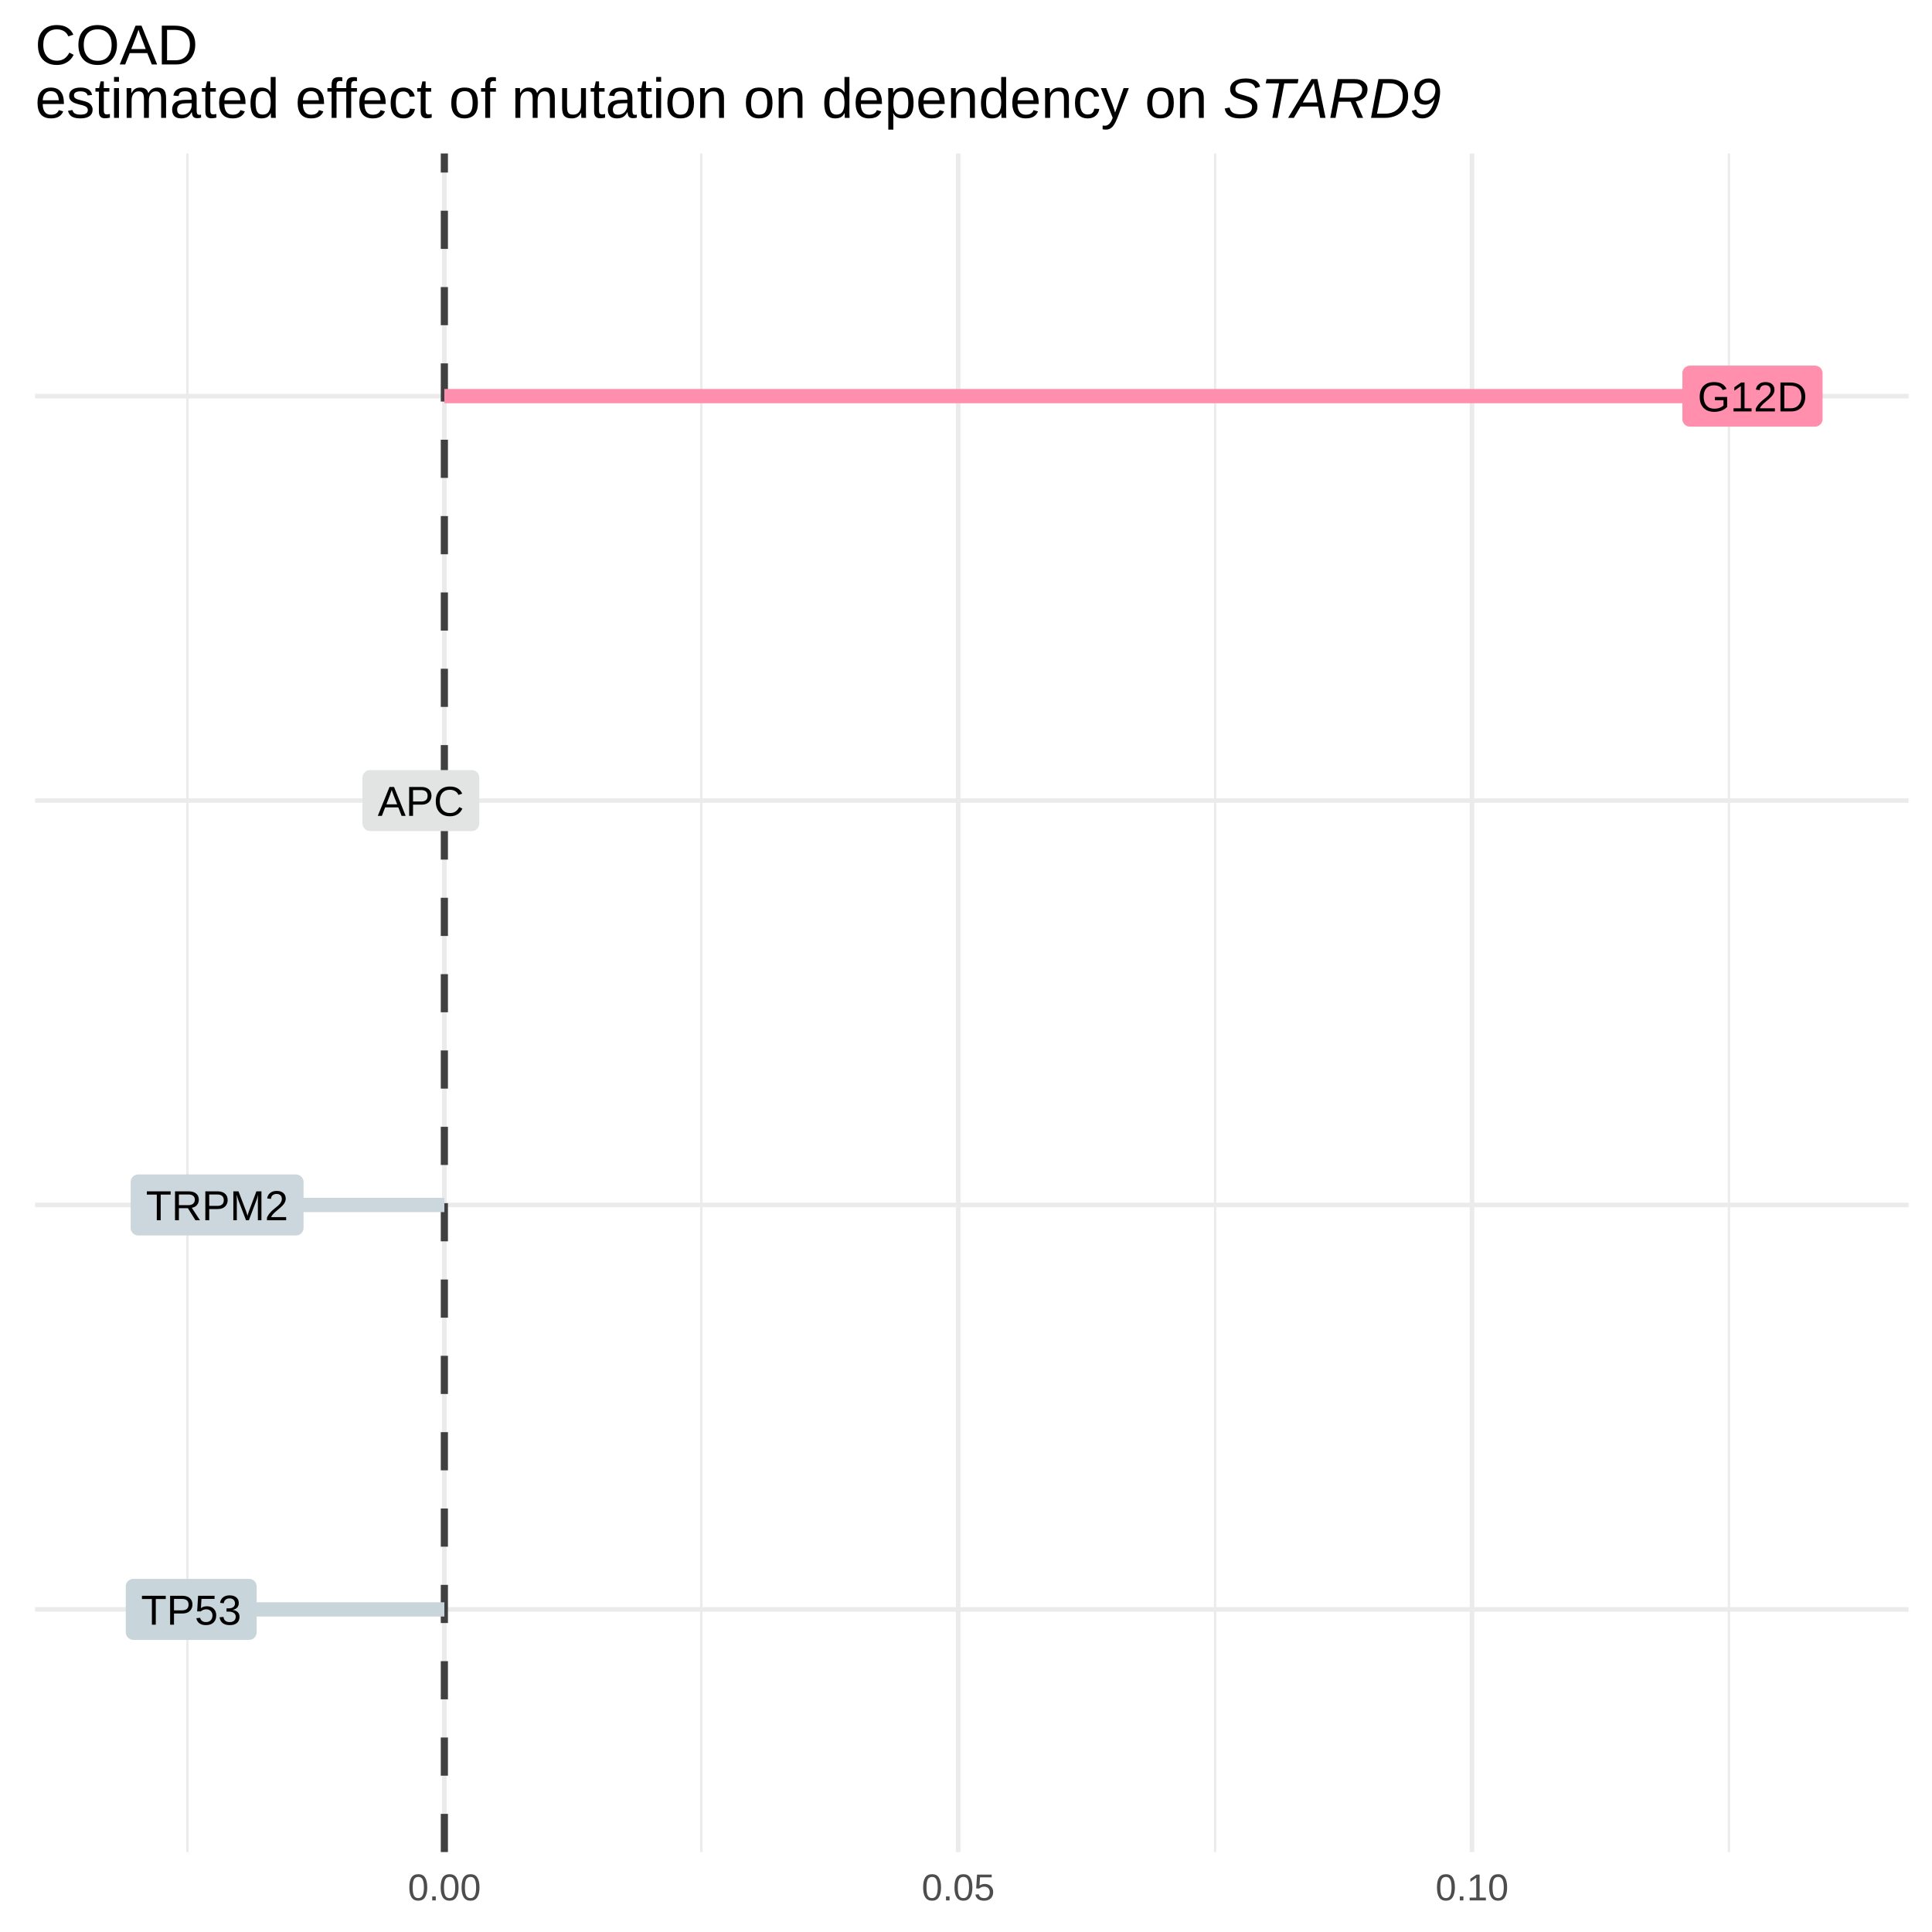
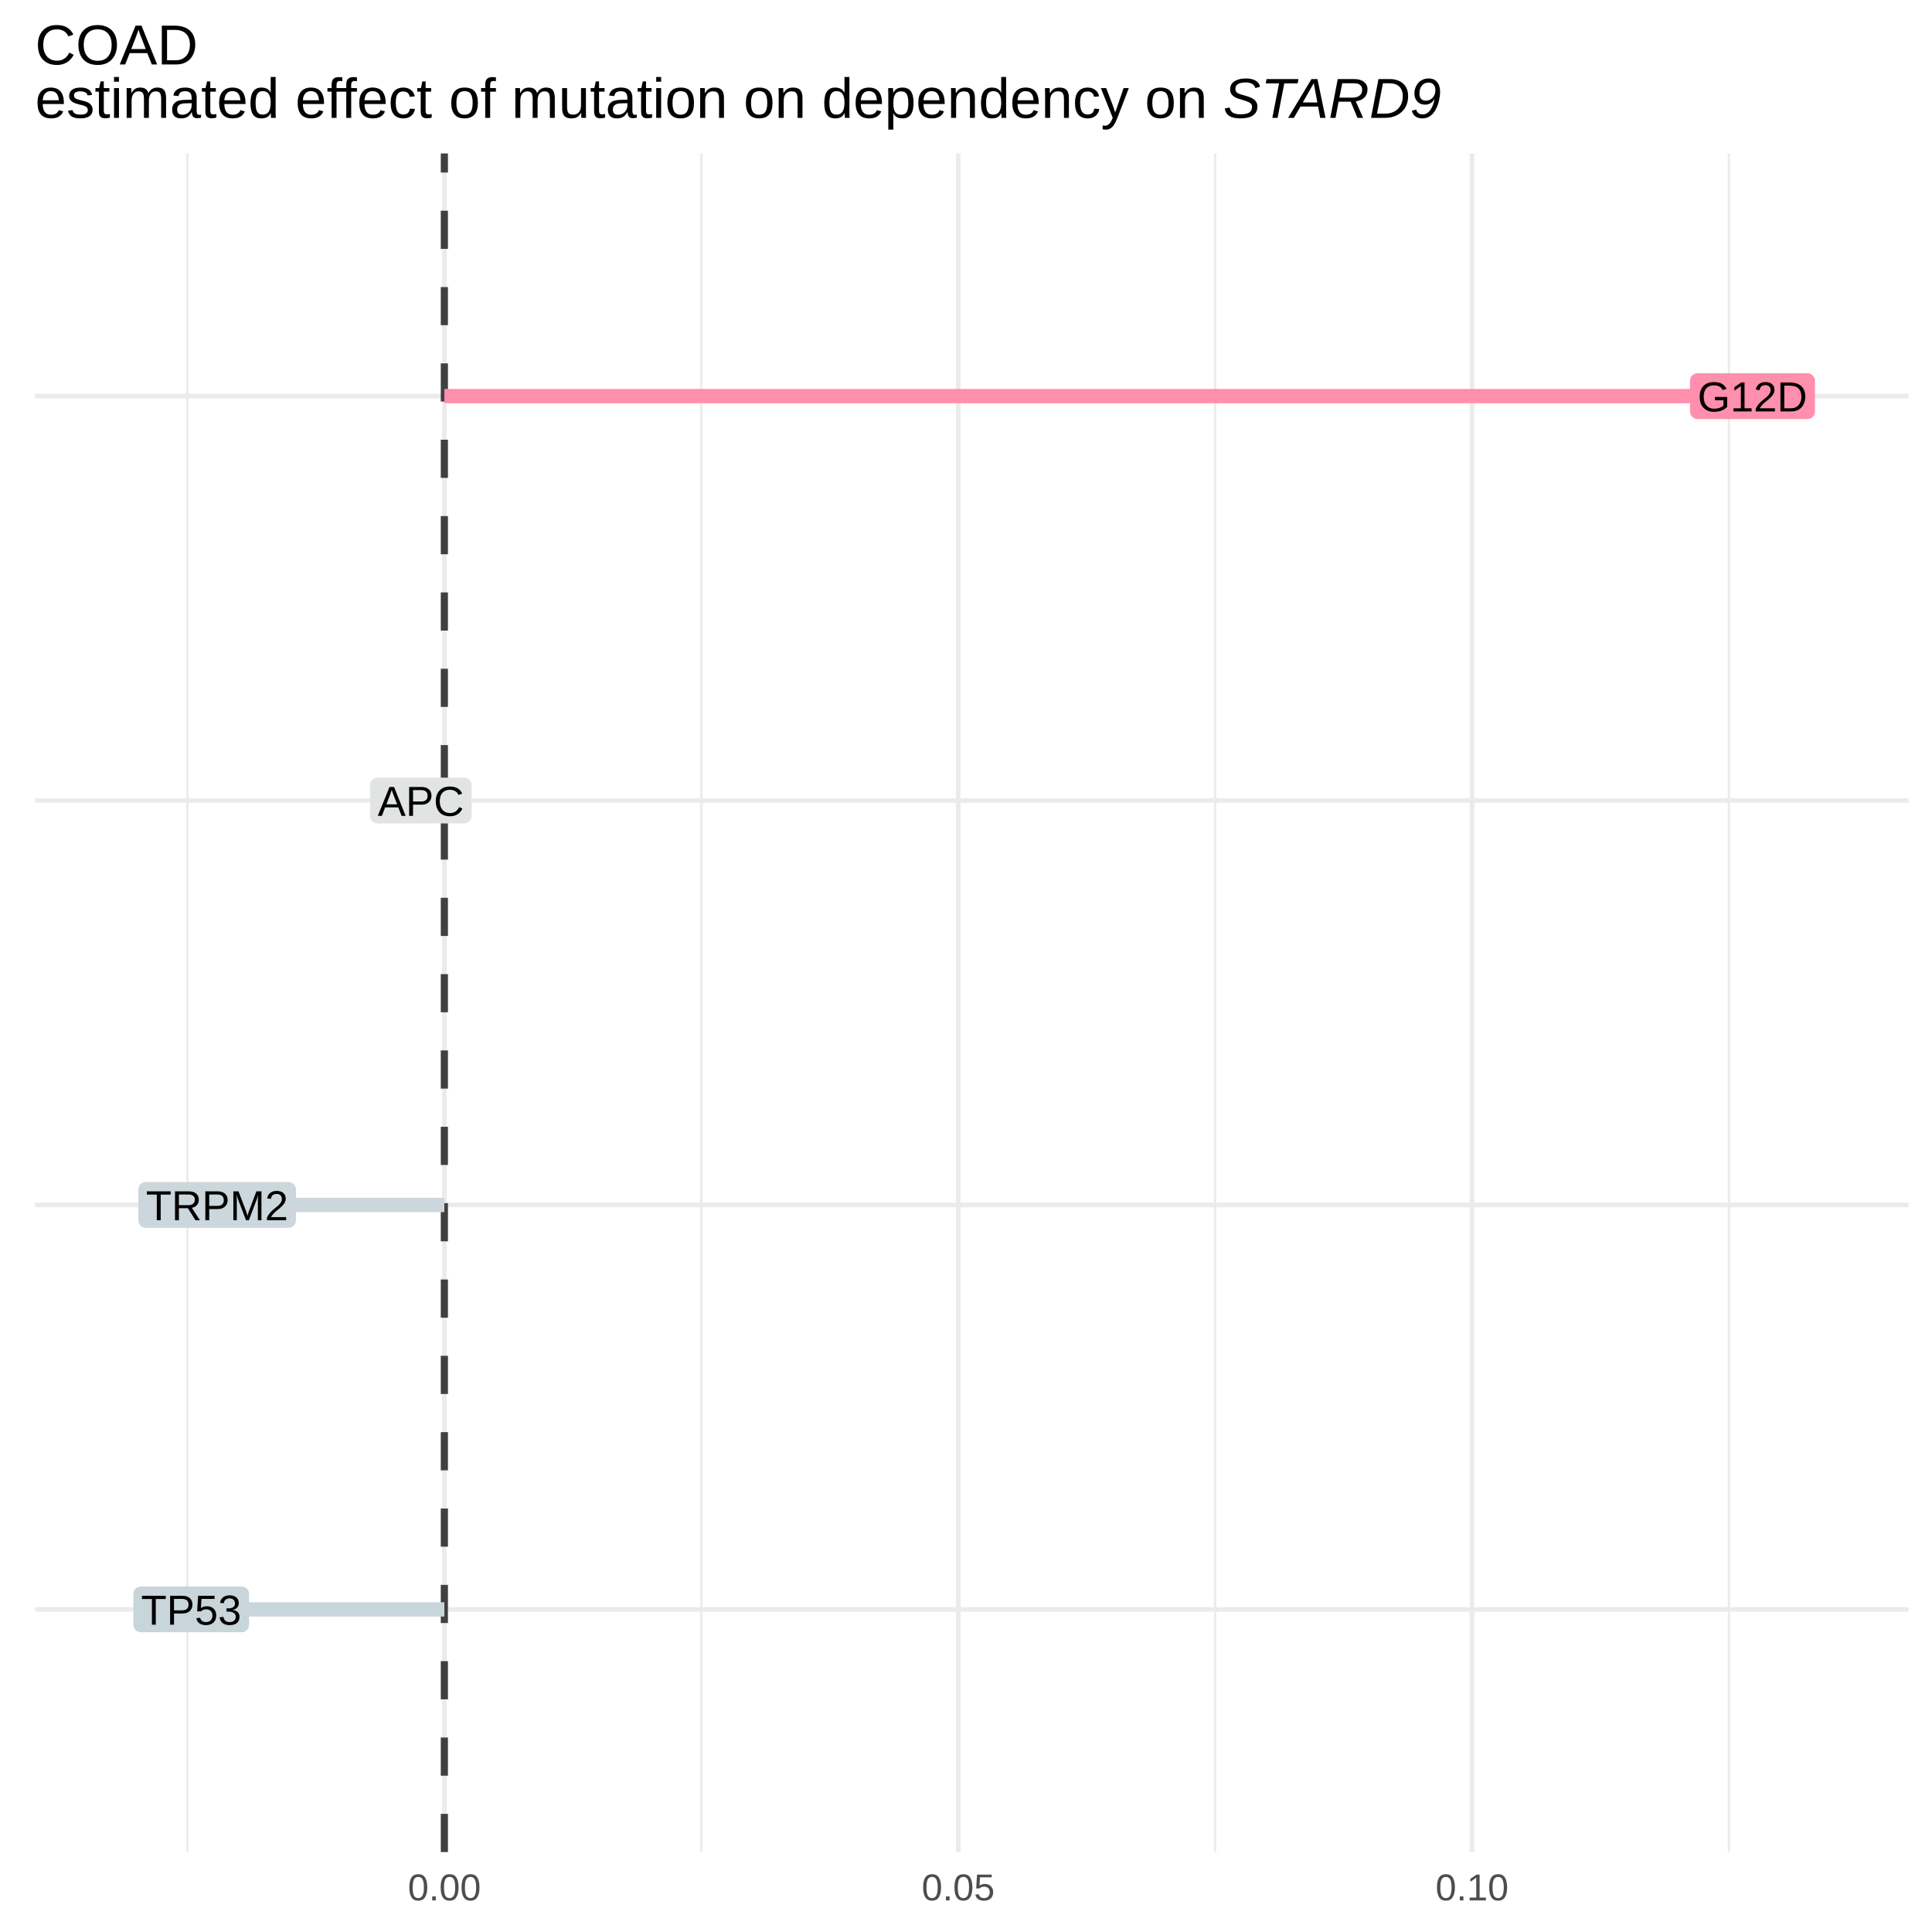
<svg xmlns="http://www.w3.org/2000/svg" viewBox="0 0 288.00 288.00">
  <defs>
    <style type="text/css">
    line, polyline, polygon, path, rect, circle {
      fill: none;
      stroke: #000000;
      stroke-linecap: round;
      stroke-linejoin: round;
      stroke-miterlimit: 10.00;
    }
  </style>
  </defs>
  <rect width="100%" height="100%" style="stroke: none; fill: #FFFFFF;" />
  <defs>
    <clipPath id="cpNS4yM3wyODQuNTF8Mjc2LjA4fDIyLjg4">
      <rect x="5.23" y="22.88" width="279.28" height="253.20" />
    </clipPath>
  </defs>
  <polyline points="27.94,276.08 27.94,22.88 " style="stroke-width: 0.34; stroke: #EBEBEB; stroke-linecap: butt;" clip-path="url(#cpNS4yM3wyODQuNTF8Mjc2LjA4fDIyLjg4)" />
  <polyline points="104.54,276.08 104.54,22.88 " style="stroke-width: 0.34; stroke: #EBEBEB; stroke-linecap: butt;" clip-path="url(#cpNS4yM3wyODQuNTF8Mjc2LjA4fDIyLjg4)" />
  <polyline points="181.13,276.08 181.13,22.88 " style="stroke-width: 0.34; stroke: #EBEBEB; stroke-linecap: butt;" clip-path="url(#cpNS4yM3wyODQuNTF8Mjc2LjA4fDIyLjg4)" />
  <polyline points="257.73,276.08 257.73,22.88 " style="stroke-width: 0.34; stroke: #EBEBEB; stroke-linecap: butt;" clip-path="url(#cpNS4yM3wyODQuNTF8Mjc2LjA4fDIyLjg4)" />
  <polyline points="5.23,239.91 284.51,239.91 " style="stroke-width: 0.68; stroke: #EBEBEB; stroke-linecap: butt;" clip-path="url(#cpNS4yM3wyODQuNTF8Mjc2LjA4fDIyLjg4)" />
  <polyline points="5.23,179.62 284.51,179.62 " style="stroke-width: 0.68; stroke: #EBEBEB; stroke-linecap: butt;" clip-path="url(#cpNS4yM3wyODQuNTF8Mjc2LjA4fDIyLjg4)" />
  <polyline points="5.23,119.34 284.51,119.34 " style="stroke-width: 0.68; stroke: #EBEBEB; stroke-linecap: butt;" clip-path="url(#cpNS4yM3wyODQuNTF8Mjc2LjA4fDIyLjg4)" />
  <polyline points="5.23,59.05 284.51,59.05 " style="stroke-width: 0.68; stroke: #EBEBEB; stroke-linecap: butt;" clip-path="url(#cpNS4yM3wyODQuNTF8Mjc2LjA4fDIyLjg4)" />
  <polyline points="66.24,276.08 66.24,22.88 " style="stroke-width: 0.68; stroke: #EBEBEB; stroke-linecap: butt;" clip-path="url(#cpNS4yM3wyODQuNTF8Mjc2LjA4fDIyLjg4)" />
  <polyline points="142.84,276.08 142.84,22.88 " style="stroke-width: 0.68; stroke: #EBEBEB; stroke-linecap: butt;" clip-path="url(#cpNS4yM3wyODQuNTF8Mjc2LjA4fDIyLjg4)" />
  <polyline points="219.43,276.08 219.43,22.88 " style="stroke-width: 0.68; stroke: #EBEBEB; stroke-linecap: butt;" clip-path="url(#cpNS4yM3wyODQuNTF8Mjc2LjA4fDIyLjg4)" />
  <line x1="66.24" y1="276.08" x2="66.24" y2="22.88" style="stroke-width: 1.07; stroke: #404040; stroke-dasharray: 5.69,5.69; stroke-linecap: butt;" clip-path="url(#cpNS4yM3wyODQuNTF8Mjc2LjA4fDIyLjg4)" />
  <line x1="261.24" y1="59.05" x2="66.24" y2="59.05" style="stroke-width: 2.13; stroke: #FF8FAC; stroke-linecap: butt;" clip-path="url(#cpNS4yM3wyODQuNTF8Mjc2LjA4fDIyLjg4)" />
  <line x1="32.37" y1="179.62" x2="66.24" y2="179.62" style="stroke-width: 2.13; stroke: #CBD7DC; stroke-linecap: butt;" clip-path="url(#cpNS4yM3wyODQuNTF8Mjc2LjA4fDIyLjg4)" />
  <line x1="28.50" y1="239.91" x2="66.24" y2="239.91" style="stroke-width: 2.13; stroke: #C8D5DB; stroke-linecap: butt;" clip-path="url(#cpNS4yM3wyODQuNTF8Mjc2LjA4fDIyLjg4)" />
  <line x1="62.74" y1="119.34" x2="66.24" y2="119.34" style="stroke-width: 2.13; stroke: #E2E4E4; stroke-linecap: butt;" clip-path="url(#cpNS4yM3wyODQuNTF8Mjc2LjA4fDIyLjg4)" />
-   <polygon points="251.92,63.60 270.56,63.60 270.51,63.60 270.69,63.59 270.87,63.56 271.04,63.49 271.20,63.40 271.34,63.28 271.46,63.15 271.56,62.99 271.63,62.83 271.68,62.65 271.69,62.47 271.69,62.47 271.69,55.64 271.69,55.64 271.68,55.45 271.63,55.28 271.56,55.11 271.46,54.95 271.34,54.82 271.20,54.70 271.04,54.61 270.87,54.55 270.69,54.51 270.56,54.50 251.92,54.50 252.06,54.51 251.88,54.50 251.70,54.53 251.52,54.58 251.36,54.65 251.21,54.76 251.07,54.88 250.96,55.03 250.88,55.19 250.82,55.36 250.79,55.54 250.79,55.64 250.79,62.47 250.79,62.38 250.79,62.56 250.82,62.74 250.88,62.91 250.96,63.07 251.07,63.22 251.21,63.34 251.36,63.45 251.52,63.53 251.70,63.58 251.88,63.60 " style="stroke-width: 0.00; stroke: none; fill: #FF8FAC;" clip-path="url(#cpNS4yM3wyODQuNTF8Mjc2LjA4fDIyLjg4)" />
+   <polygon points="253.06,62.47 269.42,62.47 269.38,62.47 269.56,62.46 269.74,62.42 269.91,62.36 270.07,62.27 270.21,62.15 270.33,62.01 270.43,61.86 270.50,61.69 270.54,61.51 270.56,61.33 270.56,61.33 270.56,56.77 270.56,56.77 270.54,56.59 270.50,56.41 270.43,56.24 270.33,56.09 270.21,55.95 270.07,55.84 269.91,55.75 269.74,55.68 269.56,55.64 269.42,55.64 253.06,55.64 253.19,55.64 253.01,55.64 252.83,55.66 252.65,55.71 252.49,55.79 252.34,55.89 252.21,56.02 252.10,56.16 252.01,56.33 251.96,56.50 251.93,56.68 251.92,56.77 251.92,61.33 251.93,61.24 251.93,61.42 251.96,61.60 252.01,61.78 252.10,61.94 252.21,62.08 252.34,62.21 252.49,62.31 252.65,62.39 252.83,62.44 253.01,62.47 " style="stroke-width: 0.00; stroke: none; fill: #FF8FAC;" clip-path="url(#cpNS4yM3wyODQuNTF8Mjc2LjA4fDIyLjg4)" />
  <g clip-path="url(#cpNS4yM3wyODQuNTF8Mjc2LjA4fDIyLjg4)">
    <text x="253.06" y="61.33" style="font-size: 6.26px; font-family: Arial;" textLength="16.37px" lengthAdjust="spacingAndGlyphs">G12D</text>
  </g>
-   <polygon points="20.61,184.17 44.12,184.17 44.07,184.17 44.25,184.16 44.43,184.13 44.60,184.06 44.76,183.97 44.90,183.85 45.02,183.72 45.12,183.56 45.19,183.40 45.24,183.22 45.25,183.04 45.25,183.04 45.25,176.21 45.25,176.21 45.24,176.02 45.19,175.85 45.12,175.68 45.02,175.53 44.90,175.39 44.76,175.27 44.60,175.18 44.43,175.12 44.25,175.08 44.12,175.07 20.61,175.07 20.75,175.08 20.57,175.07 20.39,175.10 20.21,175.15 20.05,175.22 19.90,175.33 19.77,175.45 19.66,175.60 19.57,175.76 19.51,175.94 19.48,176.12 19.48,176.21 19.48,183.04 19.48,182.95 19.48,183.13 19.51,183.31 19.57,183.48 19.66,183.64 19.77,183.79 19.90,183.92 20.05,184.02 20.21,184.10 20.39,184.15 20.57,184.17 " style="stroke-width: 0.00; stroke: none; fill: #CBD7DC;" clip-path="url(#cpNS4yM3wyODQuNTF8Mjc2LjA4fDIyLjg4)" />
+   <polygon points="21.75,183.04 42.98,183.04 42.94,183.04 43.12,183.03 43.30,182.99 43.47,182.93 43.63,182.84 43.77,182.72 43.89,182.58 43.99,182.43 44.06,182.26 44.10,182.08 44.12,181.90 44.12,181.90 44.12,177.34 44.12,177.34 44.10,177.16 44.06,176.98 43.99,176.81 43.89,176.66 43.77,176.52 43.63,176.41 43.47,176.32 43.30,176.25 43.12,176.21 42.98,176.21 21.75,176.21 21.89,176.21 21.70,176.21 21.52,176.23 21.35,176.28 21.18,176.36 21.03,176.46 20.90,176.59 20.79,176.73 20.71,176.90 20.65,177.07 20.62,177.25 20.61,177.34 20.61,181.90 20.62,181.81 20.62,181.99 20.65,182.17 20.71,182.35 20.79,182.51 20.90,182.65 21.03,182.78 21.18,182.88 21.35,182.96 21.52,183.01 21.70,183.04 " style="stroke-width: 0.00; stroke: none; fill: #CBD7DC;" clip-path="url(#cpNS4yM3wyODQuNTF8Mjc2LjA4fDIyLjg4)" />
  <g clip-path="url(#cpNS4yM3wyODQuNTF8Mjc2LjA4fDIyLjg4)">
    <text x="21.75" y="181.90" style="font-size: 6.26px; font-family: Arial;" textLength="21.23px" lengthAdjust="spacingAndGlyphs">TRPM2</text>
  </g>
-   <polygon points="19.88,244.46 37.13,244.46 37.08,244.45 37.26,244.45 37.44,244.41 37.61,244.35 37.77,244.26 37.91,244.14 38.03,244.00 38.13,243.85 38.20,243.68 38.24,243.50 38.26,243.32 38.26,243.32 38.26,236.49 38.26,236.49 38.24,236.31 38.20,236.13 38.13,235.96 38.03,235.81 37.91,235.67 37.77,235.56 37.61,235.47 37.44,235.40 37.26,235.37 37.13,235.36 19.88,235.36 20.02,235.37 19.84,235.36 19.66,235.38 19.48,235.43 19.32,235.51 19.17,235.61 19.03,235.74 18.92,235.89 18.84,236.05 18.78,236.22 18.75,236.40 18.75,236.49 18.75,243.32 18.75,243.23 18.75,243.41 18.78,243.59 18.84,243.77 18.92,243.93 19.03,244.07 19.17,244.20 19.32,244.30 19.48,244.38 19.66,244.43 19.84,244.45 " style="stroke-width: 0.00; stroke: none; fill: #C8D5DB;" clip-path="url(#cpNS4yM3wyODQuNTF8Mjc2LjA4fDIyLjg4)" />
+   <polygon points="21.02,243.32 35.99,243.32 35.95,243.32 36.13,243.31 36.31,243.28 36.48,243.21 36.64,243.12 36.78,243.01 36.90,242.87 37.00,242.72 37.07,242.55 37.11,242.37 37.13,242.19 37.13,242.19 37.13,237.63 37.13,237.63 37.11,237.44 37.07,237.27 37.00,237.10 36.90,236.94 36.78,236.81 36.64,236.69 36.48,236.60 36.31,236.54 36.13,236.50 35.99,236.49 21.02,236.49 21.15,236.50 20.97,236.49 20.79,236.51 20.61,236.57 20.45,236.64 20.30,236.75 20.17,236.87 20.06,237.02 19.97,237.18 19.92,237.35 19.89,237.53 19.88,237.63 19.88,242.19 19.89,242.10 19.89,242.28 19.92,242.46 19.97,242.63 20.06,242.79 20.17,242.94 20.30,243.07 20.45,243.17 20.61,243.25 20.79,243.30 20.97,243.32 " style="stroke-width: 0.00; stroke: none; fill: #C8D5DB;" clip-path="url(#cpNS4yM3wyODQuNTF8Mjc2LjA4fDIyLjg4)" />
  <g clip-path="url(#cpNS4yM3wyODQuNTF8Mjc2LjA4fDIyLjg4)">
    <text x="21.02" y="242.19" style="font-size: 6.26px; font-family: Arial;" textLength="14.97px" lengthAdjust="spacingAndGlyphs">TP53</text>
  </g>
-   <polygon points="55.16,123.89 70.31,123.89 70.27,123.88 70.45,123.88 70.63,123.84 70.80,123.78 70.96,123.68 71.10,123.57 71.22,123.43 71.32,123.28 71.39,123.11 71.43,122.93 71.45,122.75 71.45,122.75 71.45,115.92 71.45,115.92 71.43,115.74 71.39,115.56 71.32,115.39 71.22,115.24 71.10,115.10 70.96,114.99 70.80,114.90 70.63,114.83 70.45,114.80 70.31,114.79 55.16,114.79 55.30,114.80 55.12,114.79 54.94,114.81 54.76,114.86 54.60,114.94 54.45,115.04 54.32,115.17 54.21,115.32 54.12,115.48 54.06,115.65 54.03,115.83 54.03,115.92 54.03,122.75 54.03,122.66 54.03,122.84 54.06,123.02 54.12,123.20 54.21,123.36 54.32,123.50 54.45,123.63 54.60,123.73 54.76,123.81 54.94,123.86 55.12,123.88 " style="stroke-width: 0.00; stroke: none; fill: #E2E4E4;" clip-path="url(#cpNS4yM3wyODQuNTF8Mjc2LjA4fDIyLjg4)" />
+   <polygon points="56.30,122.75 69.18,122.75 69.13,122.75 69.32,122.74 69.50,122.71 69.67,122.64 69.82,122.55 69.97,122.44 70.09,122.30 70.18,122.14 70.26,121.98 70.30,121.80 70.31,121.62 70.31,121.62 70.31,117.06 70.31,117.06 70.30,116.87 70.26,116.70 70.18,116.53 70.09,116.37 69.97,116.24 69.82,116.12 69.67,116.03 69.50,115.97 69.32,115.93 69.18,115.92 56.30,115.92 56.43,115.93 56.25,115.92 56.07,115.94 55.90,116.00 55.73,116.07 55.58,116.18 55.45,116.30 55.34,116.45 55.25,116.61 55.20,116.78 55.17,116.96 55.16,117.06 55.16,121.62 55.17,121.53 55.17,121.71 55.20,121.89 55.25,122.06 55.34,122.22 55.45,122.37 55.58,122.50 55.73,122.60 55.90,122.68 56.07,122.73 56.25,122.75 " style="stroke-width: 0.00; stroke: none; fill: #E2E4E4;" clip-path="url(#cpNS4yM3wyODQuNTF8Mjc2LjA4fDIyLjg4)" />
  <g clip-path="url(#cpNS4yM3wyODQuNTF8Mjc2LjA4fDIyLjg4)">
    <text x="56.30" y="121.62" style="font-size: 6.26px; font-family: Arial;" textLength="12.88px" lengthAdjust="spacingAndGlyphs">APC</text>
  </g>
  <defs>
    <clipPath id="cpMC4wMHwyODguMDB8Mjg4LjAwfDAuMDA=">
      <rect x="0.00" y="0.00" width="288.00" height="288.00" />
    </clipPath>
  </defs>
  <g clip-path="url(#cpMC4wMHwyODguMDB8Mjg4LjAwfDAuMDA=)">
    <text x="60.80" y="283.29" style="font-size: 5.60px; fill: #4D4D4D; font-family: Arial;" textLength="10.89px" lengthAdjust="spacingAndGlyphs">0.00</text>
  </g>
  <g clip-path="url(#cpMC4wMHwyODguMDB8Mjg4LjAwfDAuMDA=)">
    <text x="137.39" y="283.29" style="font-size: 5.60px; fill: #4D4D4D; font-family: Arial;" textLength="10.89px" lengthAdjust="spacingAndGlyphs">0.05</text>
  </g>
  <g clip-path="url(#cpMC4wMHwyODguMDB8Mjg4LjAwfDAuMDA=)">
    <text x="213.99" y="283.29" style="font-size: 5.60px; fill: #4D4D4D; font-family: Arial;" textLength="10.89px" lengthAdjust="spacingAndGlyphs">0.10</text>
  </g>
  <g clip-path="url(#cpMC4wMHwyODguMDB8Mjg4LjAwfDAuMDA=)">
    <text x="5.23" y="9.61" style="font-size: 8.40px; font-family: Arial;" textLength="24.29px" lengthAdjust="spacingAndGlyphs">COAD</text>
  </g>
  <g clip-path="url(#cpMC4wMHwyODguMDB8Mjg4LjAwfDAuMDA=)">
    <text x="5.23" y="17.57" style="font-size: 8.40px; font-family: Arial;" textLength="36.44px" lengthAdjust="spacingAndGlyphs">estimated</text>
  </g>
  <g clip-path="url(#cpMC4wMHwyODguMDB8Mjg4LjAwfDAuMDA=)">
    <text x="44.01" y="17.57" style="font-size: 8.40px; font-family: Arial;" textLength="20.56px" lengthAdjust="spacingAndGlyphs">effect</text>
  </g>
  <g clip-path="url(#cpMC4wMHwyODguMDB8Mjg4LjAwfDAuMDA=)">
    <text x="66.91" y="17.57" style="font-size: 8.40px; font-family: Arial;" textLength="7.01px" lengthAdjust="spacingAndGlyphs">of</text>
  </g>
  <g clip-path="url(#cpMC4wMHwyODguMDB8Mjg4LjAwfDAuMDA=)">
    <text x="76.25" y="17.57" style="font-size: 8.40px; font-family: Arial;" textLength="32.24px" lengthAdjust="spacingAndGlyphs">mutation</text>
  </g>
  <g clip-path="url(#cpMC4wMHwyODguMDB8Mjg4LjAwfDAuMDA=)">
    <text x="110.83" y="17.57" style="font-size: 8.40px; font-family: Arial;" textLength="9.35px" lengthAdjust="spacingAndGlyphs">on</text>
  </g>
  <g clip-path="url(#cpMC4wMHwyODguMDB8Mjg4LjAwfDAuMDA=)">
    <text x="122.51" y="17.57" style="font-size: 8.40px; font-family: Arial;" textLength="45.80px" lengthAdjust="spacingAndGlyphs">dependency</text>
  </g>
  <g clip-path="url(#cpMC4wMHwyODguMDB8Mjg4LjAwfDAuMDA=)">
    <text x="170.65" y="17.57" style="font-size: 8.40px; font-family: Arial;" textLength="9.35px" lengthAdjust="spacingAndGlyphs">on</text>
  </g>
  <g clip-path="url(#cpMC4wMHwyODguMDB8Mjg4LjAwfDAuMDA=)">
    <text x="182.33" y="17.57" style="font-size: 8.40px; font-style: italic; font-family: Arial;" textLength="33.16px" lengthAdjust="spacingAndGlyphs">STARD9</text>
  </g>
</svg>
